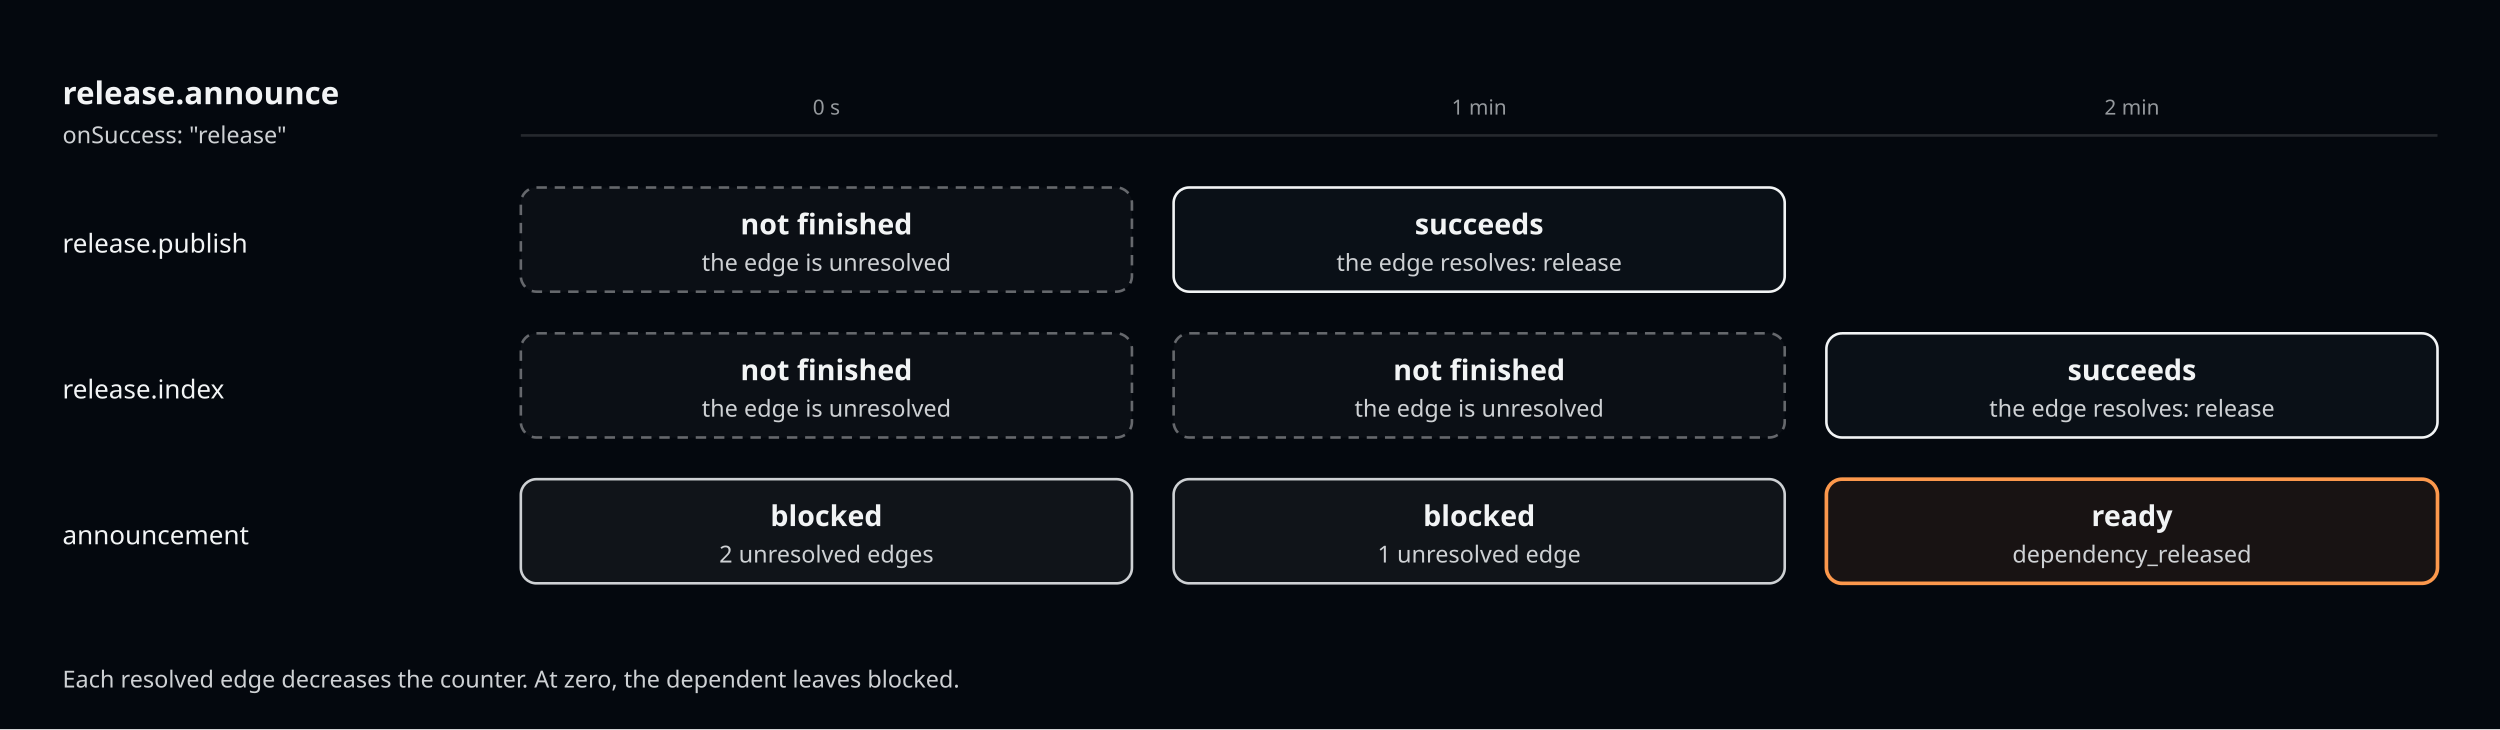
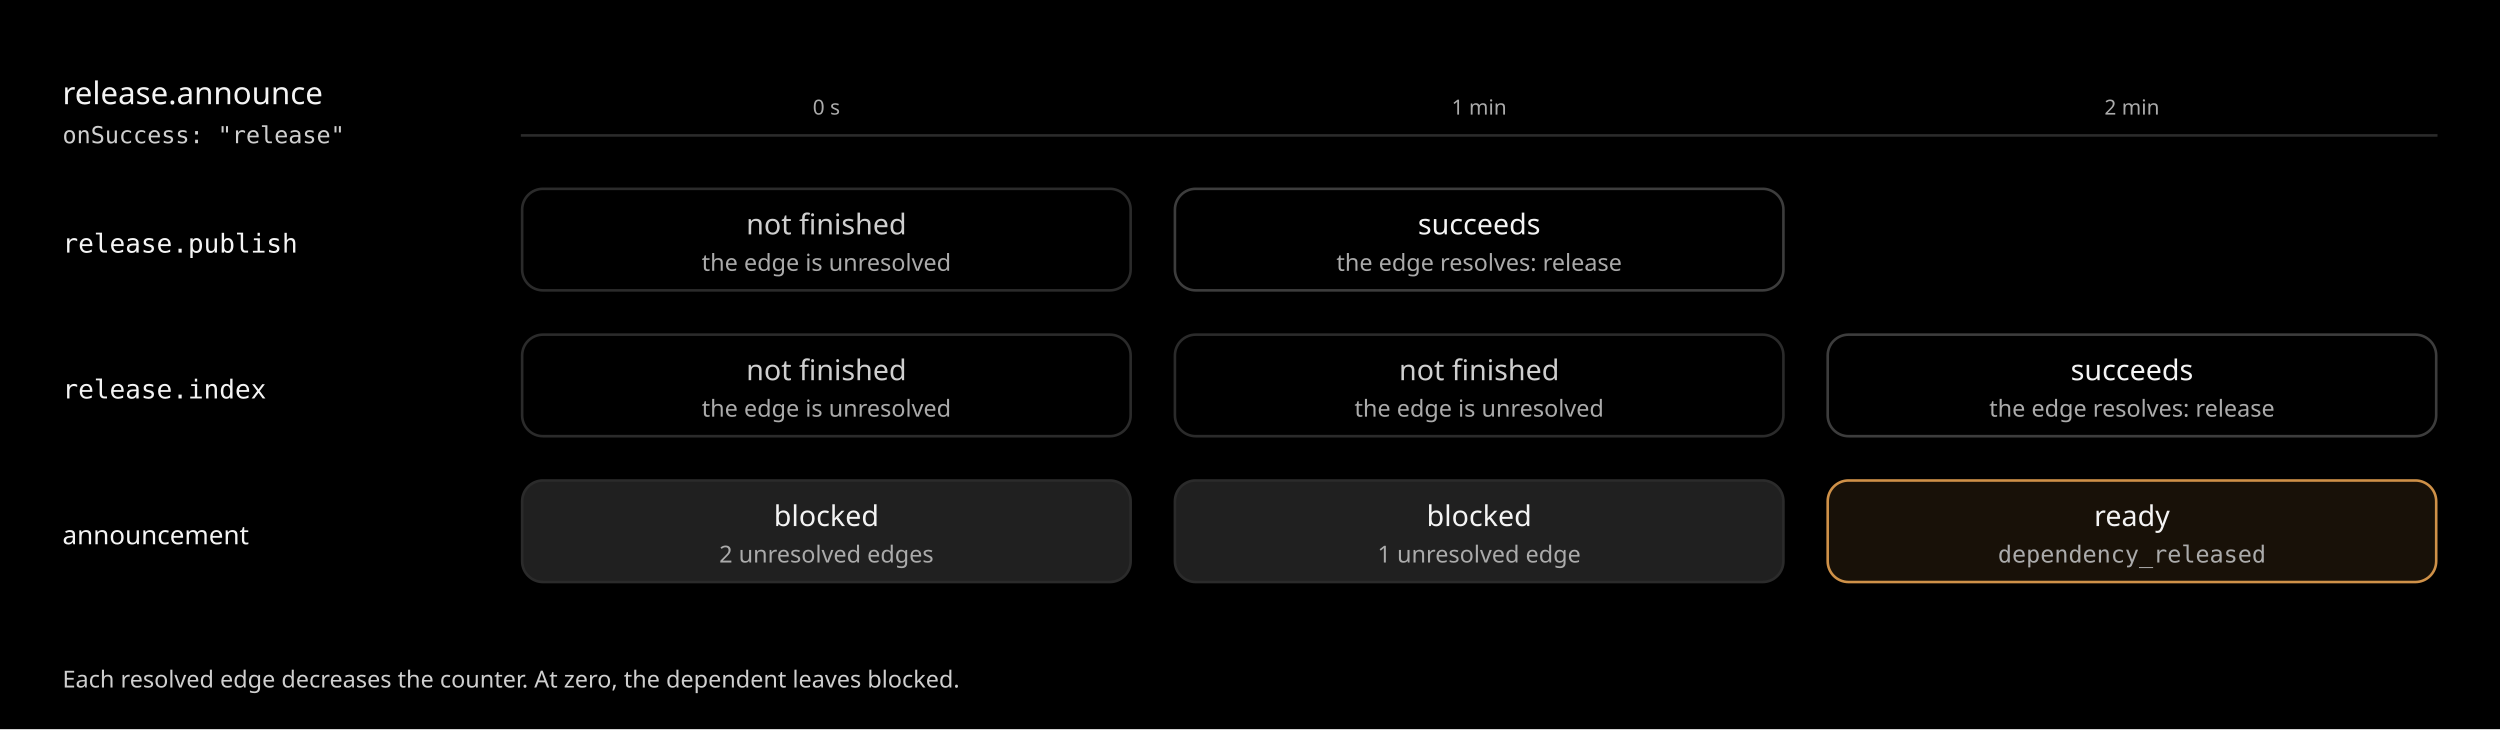
<svg xmlns="http://www.w3.org/2000/svg" viewBox="0 0 960 280" width="960" height="280" role="img" aria-labelledby="task-dependencies-release-dark-title task-dependencies-release-dark-desc">
  <defs>
-     <marker id="arrow-dark" markerWidth="8" markerHeight="6" refX="7" refY="3" orient="auto">
-       <polygon points="0 0, 8 3, 0 6" fill="#ced1d4" />
+     <marker id="arrow-dark" markerWidth="8" markerHeight="8" refX="6.5" refY="4" orient="auto" markerUnits="userSpaceOnUse">
+       <path d="M 1.5,1 L 6.5,4 L 1.5,7" fill="none" stroke="#838383" stroke-width="1.2" stroke-linecap="round" stroke-linejoin="round" />
    </marker>
  </defs>
-   <rect width="960" height="280" fill="#04080e" />
-   <text x="24" y="40" fill="#f2f4f5" font-size="12" font-family="Geist" font-weight="600" text-anchor="start">release.announce</text>
-   <text x="24" y="55" fill="#ced1d4" font-size="9" font-family="Geist Mono" font-weight="400" text-anchor="start">onSuccess: "release"</text>
-   <text x="317.333" y="44" fill="#95999d" font-size="8" font-family="Geist Mono" font-weight="400" text-anchor="middle">0 s</text>
-   <text x="568" y="44" fill="#95999d" font-size="8" font-family="Geist Mono" font-weight="400" text-anchor="middle">1 min</text>
-   <text x="818.667" y="44" fill="#95999d" font-size="8" font-family="Geist Mono" font-weight="400" text-anchor="middle">2 min</text>
-   <line x1="200" y1="52" x2="936" y2="52" stroke="rgba(242,244,245,0.14)" />
-   <text x="24" y="97" fill="#f2f4f5" font-size="10" font-family="Geist Mono">release.publish</text>
-   <rect x="200" y="72" width="234.667" height="40" rx="6" fill="#04080e" />
-   <rect x="200" y="72" width="234.667" height="40" rx="6" fill="rgba(242,244,245,0.03)" stroke="rgba(242,244,245,0.4)" stroke-width="1" stroke-dasharray="4,3" />
-   <text x="317.333" y="90" fill="#f2f4f5" font-size="11" font-weight="600" font-family="Geist" text-anchor="middle">not finished</text>
-   <text x="317.333" y="104" fill="#ced1d4" font-size="9" font-family="Geist Mono" text-anchor="middle">the edge is unresolved</text>
-   <rect x="450.667" y="72" width="234.667" height="40" rx="6" fill="#04080e" />
-   <rect x="450.667" y="72" width="234.667" height="40" rx="6" fill="#0a1017" stroke="#f2f4f5" stroke-width="1" />
-   <text x="568" y="90" fill="#f2f4f5" font-size="11" font-weight="600" font-family="Geist" text-anchor="middle">succeeds</text>
-   <text x="568" y="104" fill="#ced1d4" font-size="9" font-family="Geist Mono" text-anchor="middle">the edge resolves: release</text>
-   <text x="24" y="153" fill="#f2f4f5" font-size="10" font-family="Geist Mono">release.index</text>
-   <rect x="200" y="128" width="234.667" height="40" rx="6" fill="#04080e" />
-   <rect x="200" y="128" width="234.667" height="40" rx="6" fill="rgba(242,244,245,0.03)" stroke="rgba(242,244,245,0.4)" stroke-width="1" stroke-dasharray="4,3" />
-   <text x="317.333" y="146" fill="#f2f4f5" font-size="11" font-weight="600" font-family="Geist" text-anchor="middle">not finished</text>
-   <text x="317.333" y="160" fill="#ced1d4" font-size="9" font-family="Geist Mono" text-anchor="middle">the edge is unresolved</text>
-   <rect x="450.667" y="128" width="234.667" height="40" rx="6" fill="#04080e" />
-   <rect x="450.667" y="128" width="234.667" height="40" rx="6" fill="rgba(242,244,245,0.03)" stroke="rgba(242,244,245,0.4)" stroke-width="1" stroke-dasharray="4,3" />
-   <text x="568" y="146" fill="#f2f4f5" font-size="11" font-weight="600" font-family="Geist" text-anchor="middle">not finished</text>
-   <text x="568" y="160" fill="#ced1d4" font-size="9" font-family="Geist Mono" text-anchor="middle">the edge is unresolved</text>
-   <rect x="701.333" y="128" width="234.667" height="40" rx="6" fill="#04080e" />
-   <rect x="701.333" y="128" width="234.667" height="40" rx="6" fill="#0a1017" stroke="#f2f4f5" stroke-width="1" />
-   <text x="818.667" y="146" fill="#f2f4f5" font-size="11" font-weight="600" font-family="Geist" text-anchor="middle">succeeds</text>
-   <text x="818.667" y="160" fill="#ced1d4" font-size="9" font-family="Geist Mono" text-anchor="middle">the edge resolves: release</text>
-   <text x="24" y="209" fill="#f2f4f5" font-size="10" font-family="Geist Mono">announcement</text>
-   <rect x="200" y="184" width="234.667" height="40" rx="6" fill="#04080e" />
-   <rect x="200" y="184" width="234.667" height="40" rx="6" fill="rgba(242,244,245,0.05)" stroke="#ced1d4" stroke-width="1" />
-   <text x="317.333" y="202" fill="#f2f4f5" font-size="11" font-weight="600" font-family="Geist" text-anchor="middle">blocked</text>
-   <text x="317.333" y="216" fill="#ced1d4" font-size="9" font-family="Geist Mono" text-anchor="middle">2 unresolved edges</text>
-   <rect x="450.667" y="184" width="234.667" height="40" rx="6" fill="#04080e" />
-   <rect x="450.667" y="184" width="234.667" height="40" rx="6" fill="rgba(242,244,245,0.05)" stroke="#ced1d4" stroke-width="1" />
-   <text x="568" y="202" fill="#f2f4f5" font-size="11" font-weight="600" font-family="Geist" text-anchor="middle">blocked</text>
-   <text x="568" y="216" fill="#ced1d4" font-size="9" font-family="Geist Mono" text-anchor="middle">1 unresolved edge</text>
-   <rect x="701.333" y="184" width="234.667" height="40" rx="6" fill="#04080e" />
-   <rect x="701.333" y="184" width="234.667" height="40" rx="6" fill="rgba(252,152,76,0.08)" stroke="#fc984c" stroke-width="1.4" />
-   <text x="818.667" y="202" fill="#f2f4f5" font-size="11" font-weight="600" font-family="Geist" text-anchor="middle">ready</text>
-   <text x="818.667" y="216" fill="#ced1d4" font-size="9" font-family="Geist Mono" text-anchor="middle">dependency_released</text>
-   <text x="24" y="264" fill="#ced1d4" font-size="9" font-family="Geist Mono" font-weight="400" text-anchor="start">Each resolved edge decreases the counter. At zero, the dependent leaves blocked.</text>
+   <rect width="960" height="280" fill="#000000" />
+   <text x="24" y="40" fill="#f4f4f4" font-size="12" font-family="Timeless Grotesk, Geist, sans-serif" font-weight="500" text-anchor="start">release.announce</text>
+   <text x="24" y="55" fill="#cfcfcf" font-size="9" font-family="Geist Mono, monospace" font-weight="400" text-anchor="start">onSuccess: "release"</text>
+   <text x="317.333" y="44" fill="#ababab" font-size="8" font-family="Timeless Grotesk, Geist, sans-serif" font-weight="400" text-anchor="middle">0 s</text>
+   <text x="568" y="44" fill="#ababab" font-size="8" font-family="Timeless Grotesk, Geist, sans-serif" font-weight="400" text-anchor="middle">1 min</text>
+   <text x="818.667" y="44" fill="#ababab" font-size="8" font-family="Timeless Grotesk, Geist, sans-serif" font-weight="400" text-anchor="middle">2 min</text>
+   <line x1="200" y1="52" x2="936" y2="52" stroke="#2b2b2b" />
+   <text x="24" y="97" fill="#f4f4f4" font-size="10" font-family="Geist Mono, monospace" text-anchor="start">release.publish</text>
+   <rect x="200" y="72" width="234.667" height="40" rx="8" fill="#000000" />
+   <rect x="200.5" y="72.5" width="233.667" height="39" rx="8" fill="#000000" stroke="#2b2b2b" stroke-width="1" />
+   <text x="317.333" y="90" fill="#cfcfcf" font-size="11" font-weight="500" font-family="Timeless Grotesk, Geist, sans-serif" text-anchor="middle">not finished</text>
+   <text x="317.333" y="104" fill="#ababab" font-size="9" font-family="Timeless Grotesk, Geist, sans-serif" text-anchor="middle">the edge is unresolved</text>
+   <rect x="450.667" y="72" width="234.667" height="40" rx="8" fill="#000000" />
+   <rect x="451.167" y="72.5" width="233.667" height="39" rx="8" fill="#000000" stroke="#3d3d3d" stroke-width="1" />
+   <text x="568" y="90" fill="#f4f4f4" font-size="11" font-weight="500" font-family="Timeless Grotesk, Geist, sans-serif" text-anchor="middle">succeeds</text>
+   <text x="568" y="104" fill="#ababab" font-size="9" font-family="Timeless Grotesk, Geist, sans-serif" text-anchor="middle">the edge resolves: release</text>
+   <text x="24" y="153" fill="#f4f4f4" font-size="10" font-family="Geist Mono, monospace" text-anchor="start">release.index</text>
+   <rect x="200" y="128" width="234.667" height="40" rx="8" fill="#000000" />
+   <rect x="200.5" y="128.5" width="233.667" height="39" rx="8" fill="#000000" stroke="#2b2b2b" stroke-width="1" />
+   <text x="317.333" y="146" fill="#cfcfcf" font-size="11" font-weight="500" font-family="Timeless Grotesk, Geist, sans-serif" text-anchor="middle">not finished</text>
+   <text x="317.333" y="160" fill="#ababab" font-size="9" font-family="Timeless Grotesk, Geist, sans-serif" text-anchor="middle">the edge is unresolved</text>
+   <rect x="450.667" y="128" width="234.667" height="40" rx="8" fill="#000000" />
+   <rect x="451.167" y="128.5" width="233.667" height="39" rx="8" fill="#000000" stroke="#2b2b2b" stroke-width="1" />
+   <text x="568" y="146" fill="#cfcfcf" font-size="11" font-weight="500" font-family="Timeless Grotesk, Geist, sans-serif" text-anchor="middle">not finished</text>
+   <text x="568" y="160" fill="#ababab" font-size="9" font-family="Timeless Grotesk, Geist, sans-serif" text-anchor="middle">the edge is unresolved</text>
+   <rect x="701.333" y="128" width="234.667" height="40" rx="8" fill="#000000" />
+   <rect x="701.833" y="128.5" width="233.667" height="39" rx="8" fill="#000000" stroke="#3d3d3d" stroke-width="1" />
+   <text x="818.667" y="146" fill="#f4f4f4" font-size="11" font-weight="500" font-family="Timeless Grotesk, Geist, sans-serif" text-anchor="middle">succeeds</text>
+   <text x="818.667" y="160" fill="#ababab" font-size="9" font-family="Timeless Grotesk, Geist, sans-serif" text-anchor="middle">the edge resolves: release</text>
+   <text x="24" y="209" fill="#f4f4f4" font-size="10" font-family="Timeless Grotesk, Geist, sans-serif" text-anchor="start">announcement</text>
+   <rect x="200" y="184" width="234.667" height="40" rx="8" fill="#000000" />
+   <rect x="200.5" y="184.5" width="233.667" height="39" rx="8" fill="#202020" stroke="#2b2b2b" stroke-width="1" />
+   <text x="317.333" y="202" fill="#f4f4f4" font-size="11" font-weight="500" font-family="Timeless Grotesk, Geist, sans-serif" text-anchor="middle">blocked</text>
+   <text x="317.333" y="216" fill="#ababab" font-size="9" font-family="Timeless Grotesk, Geist, sans-serif" text-anchor="middle">2 unresolved edges</text>
+   <rect x="450.667" y="184" width="234.667" height="40" rx="8" fill="#000000" />
+   <rect x="451.167" y="184.5" width="233.667" height="39" rx="8" fill="#202020" stroke="#2b2b2b" stroke-width="1" />
+   <text x="568" y="202" fill="#f4f4f4" font-size="11" font-weight="500" font-family="Timeless Grotesk, Geist, sans-serif" text-anchor="middle">blocked</text>
+   <text x="568" y="216" fill="#ababab" font-size="9" font-family="Timeless Grotesk, Geist, sans-serif" text-anchor="middle">1 unresolved edge</text>
+   <rect x="701.333" y="184" width="234.667" height="40" rx="8" fill="#000000" />
+   <rect x="701.833" y="184.5" width="233.667" height="39" rx="8" fill="rgba(207,145,72,0.12)" stroke="#cf9148" stroke-width="1" />
+   <text x="818.667" y="202" fill="#f4f4f4" font-size="11" font-weight="500" font-family="Timeless Grotesk, Geist, sans-serif" text-anchor="middle">ready</text>
+   <text x="818.667" y="216" fill="#ababab" font-size="9" font-family="Geist Mono, monospace" text-anchor="middle">dependency_released</text>
+   <text x="24" y="264" fill="#cfcfcf" font-size="9" font-family="Timeless Grotesk, Geist, sans-serif" font-weight="400" text-anchor="start">Each resolved edge decreases the counter. At zero, the dependent leaves blocked.</text>
</svg>
